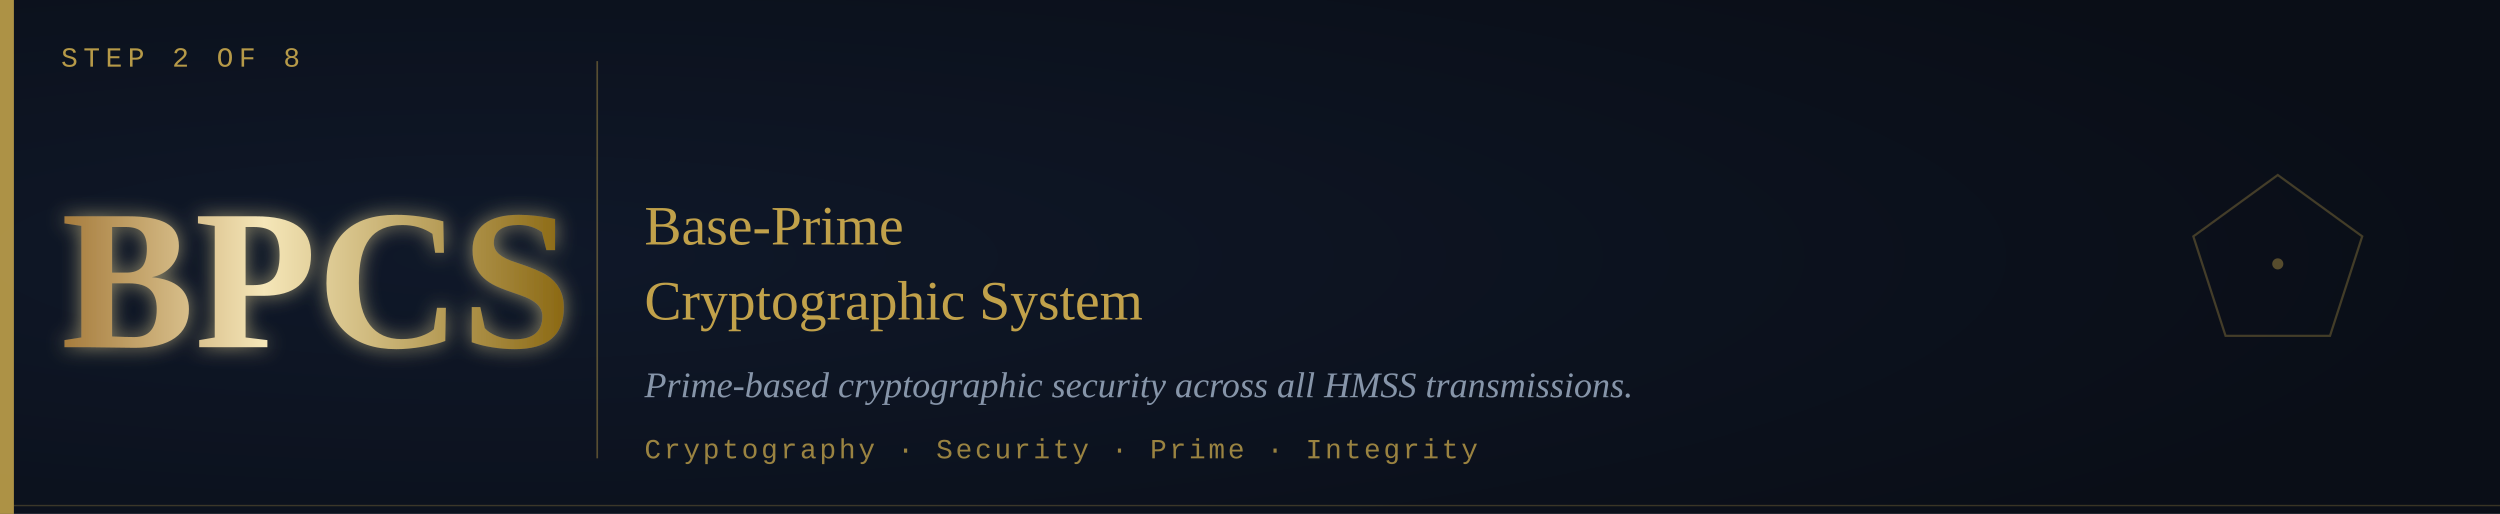
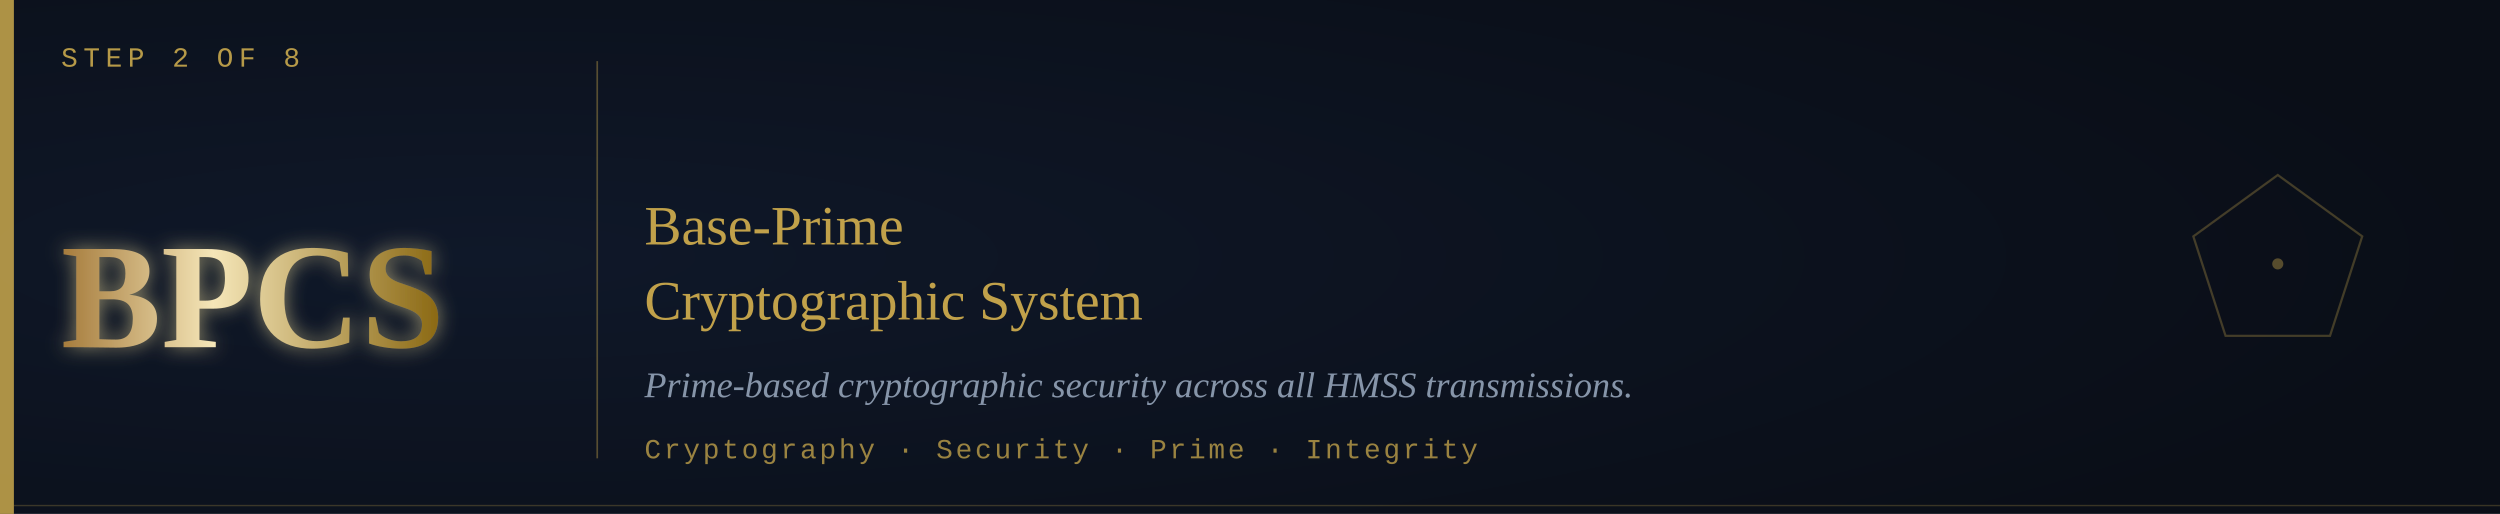
<svg xmlns="http://www.w3.org/2000/svg" viewBox="0 0 900 185" width="900" height="185">
  <defs>
    <radialGradient id="bg" cx="20%" cy="50%" r="80%">
      <stop offset="0%" stop-color="#0F1829" />
      <stop offset="100%" stop-color="#0A0E17" />
    </radialGradient>
    <filter id="tg" x="-40%" y="-40%" width="180%" height="180%">
      <feGaussianBlur in="SourceGraphic" stdDeviation="4" result="b" />
      <feColorMatrix in="b" type="matrix" values="0 0 0 0 0.24 0 0 0 0 0.55 0 0 0 0 0.55 0 0 0 0.7 0" result="tb" />
      <feMerge>
        <feMergeNode in="tb" />
        <feMergeNode in="SourceGraphic" />
      </feMerge>
    </filter>
    <filter id="gg" x="-30%" y="-30%" width="160%" height="160%">
      <feGaussianBlur in="SourceGraphic" stdDeviation="3.5" result="b" />
      <feColorMatrix in="b" type="matrix" values="0 0 0 0 0.79 0 0 0 0 0.66 0 0 0 0 0.30 0 0 0 0.6 0" result="gb" />
      <feMerge>
        <feMergeNode in="gb" />
        <feMergeNode in="SourceGraphic" />
      </feMerge>
    </filter>
    <linearGradient id="gt" x1="0" y1="0" x2="1" y2="0">
      <stop offset="0%" stop-color="#A67C3D" />
      <stop offset="40%" stop-color="#F5E6B8" />
      <stop offset="100%" stop-color="#8B6914" />
    </linearGradient>
  </defs>
  <rect width="900" height="185" fill="url(#bg)" />
  <rect x="0" y="0" width="5" height="185" fill="#C9A84C" opacity="0.85" />
  <line x1="5" y1="182" x2="900" y2="182" stroke="#C9A84C" stroke-width="0.5" opacity="0.25" />
  <text x="22" y="24" font-family="'Courier New',monospace" font-size="10" fill="#C9A84C" letter-spacing="2" opacity="0.9">STEP 2 OF 8</text>
-   <text x="22" y="125" font-family="Georgia,'Times New Roman',serif" font-size="72" font-weight="bold" fill="url(#gt)" filter="url(#gg)">BPCS</text>
+   <text x="22" y="125" font-family="Georgia,'Times New Roman',serif" font-size="54" font-weight="bold" fill="url(#gt)" filter="url(#gg)">BPCS</text>
  <line x1="215" y1="22" x2="215" y2="165" stroke="#C9A84C" stroke-width="0.6" opacity="0.4" />
  <text x="232" y="88" font-family="Georgia,'Times New Roman',serif" font-size="20" fill="#C9A84C" opacity="0.95">Base-Prime</text>
  <text x="232" y="115" font-family="Georgia,'Times New Roman',serif" font-size="20" fill="#C9A84C" opacity="0.95">Cryptographic System</text>
  <text x="232" y="143" font-family="Georgia,'Times New Roman',serif" font-size="13" font-style="italic" fill="#94A3B8" opacity="0.9">Prime-based cryptographic security across all HMSS transmissions.</text>
  <text x="232" y="165" font-family="'Courier New',monospace" font-size="10" fill="#C9A84C" letter-spacing="1" opacity="0.75">Cryptography · Security · Prime · Integrity</text>
  <polygon points="820,63 850.4,85.1 838.8,120.9 801.2,120.9 789.6,85.1" fill="none" stroke="#C9A84C" stroke-width="0.8" opacity="0.3" />
  <circle cx="820" cy="95" r="2" fill="#C9A84C" opacity="0.4" />
</svg>
